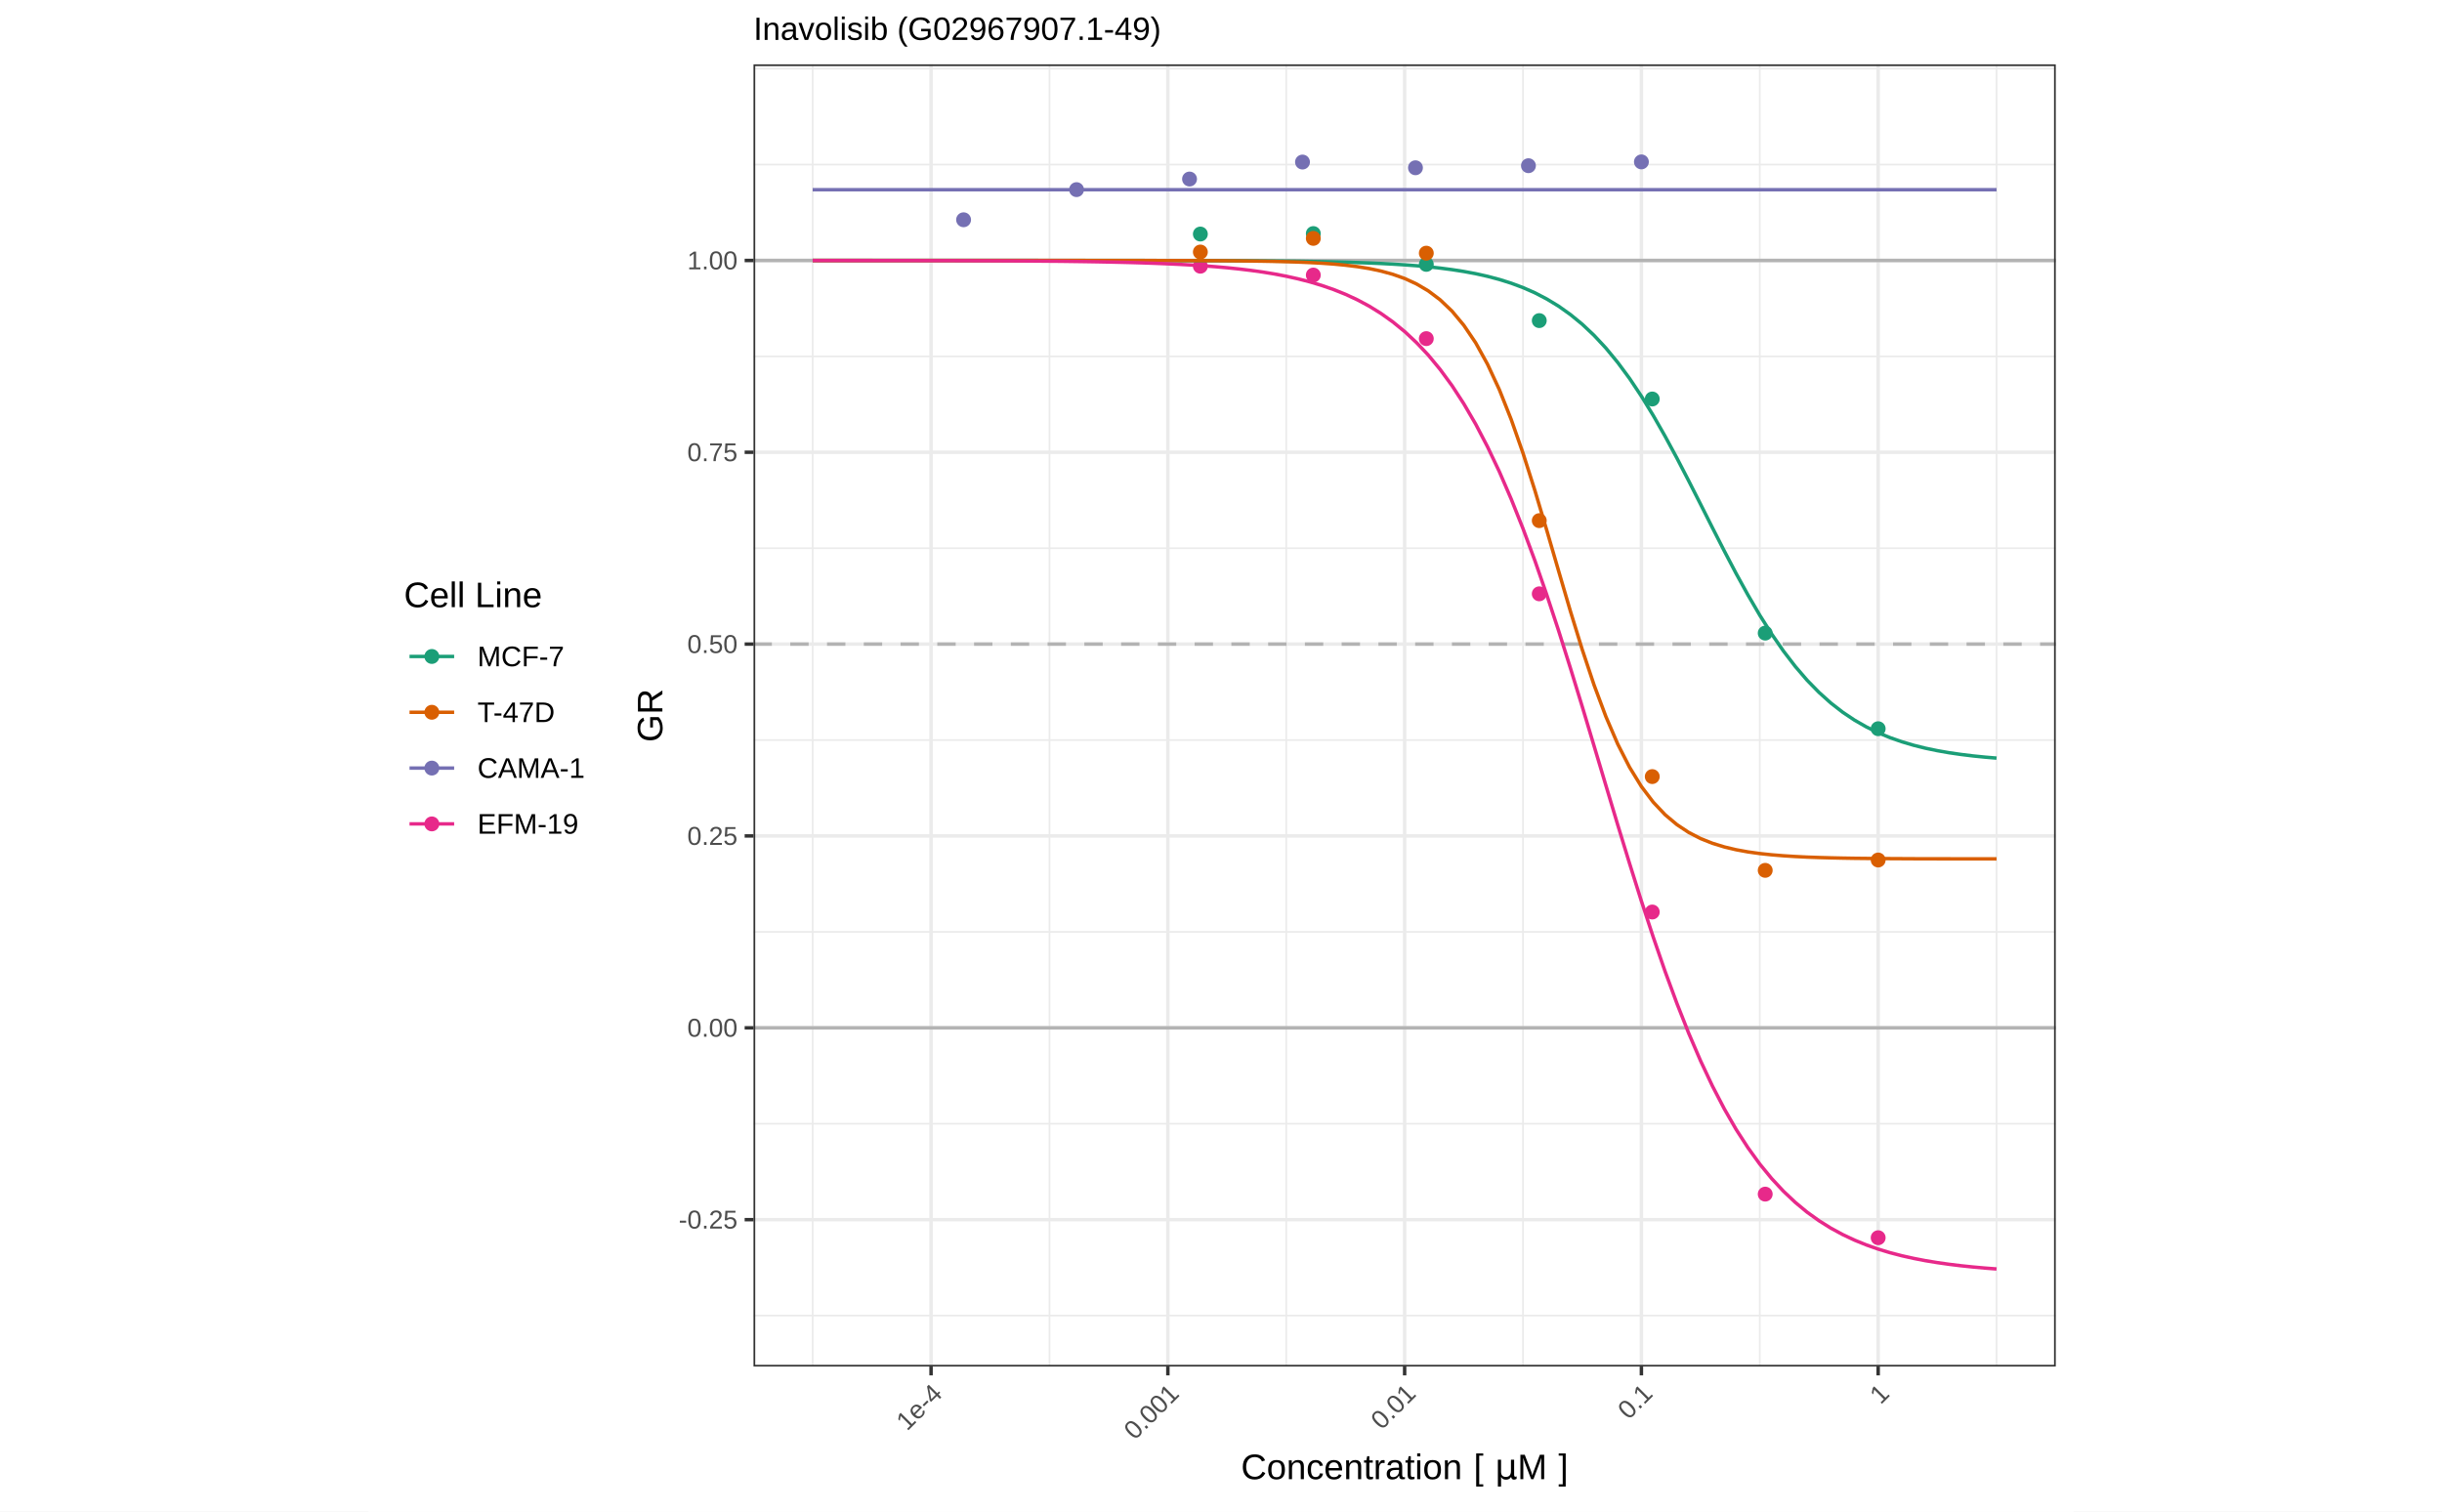
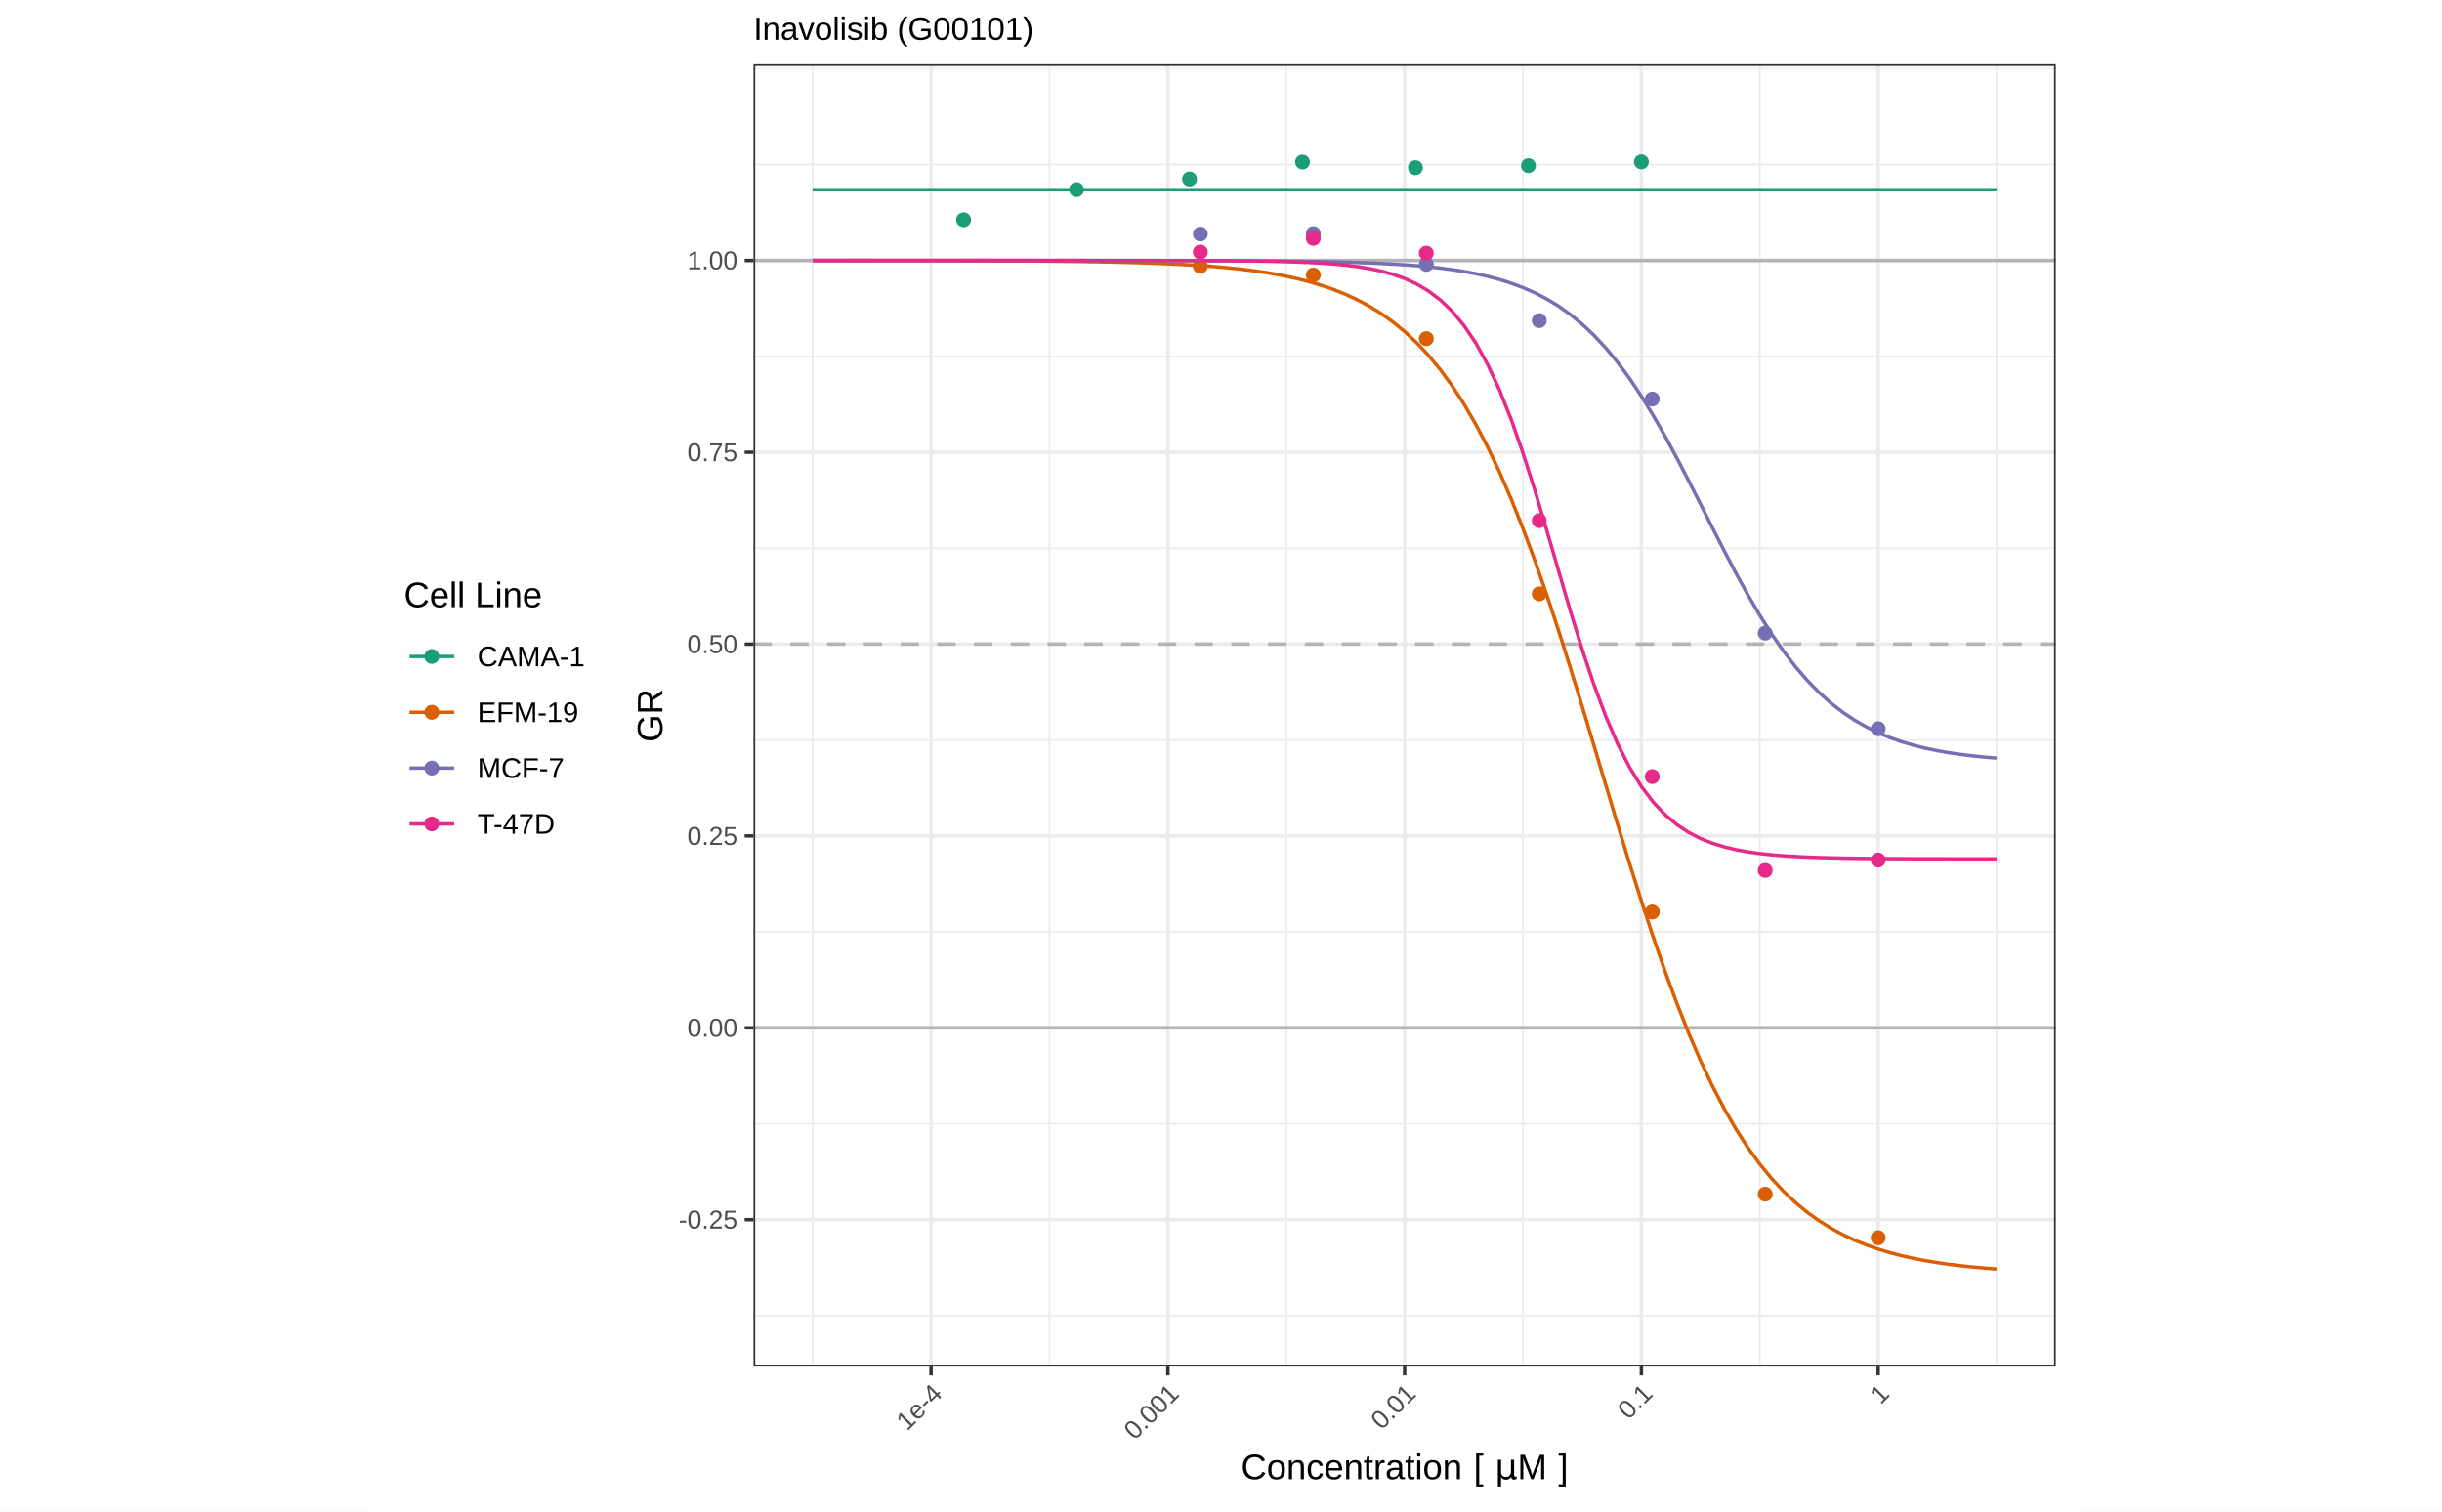
<svg xmlns="http://www.w3.org/2000/svg" width="756.00pt" height="468.00pt" viewBox="0 0 756.00 468.00">
  <g class="svglite">
    <defs>
      <style type="text/css">
    .svglite line, .svglite polyline, .svglite polygon, .svglite path, .svglite rect, .svglite circle {
      fill: none;
      stroke: #000000;
      stroke-linecap: round;
      stroke-linejoin: round;
      stroke-miterlimit: 10.00;
    }
    .svglite text {
      white-space: pre;
    }
    .svglite g.glyphgroup path {
      fill: inherit;
      stroke: none;
    }
  </style>
    </defs>
    <rect width="100%" height="100%" style="stroke: none; fill: #FFFFFF;" />
    <defs>
      <clipPath id="cpMC4wMHw3NTYuMDB8MC4wMHw0NjguMDA=">
        <rect x="0.00" y="0.00" width="756.00" height="468.00" />
      </clipPath>
    </defs>
    <g clip-path="url(#cpMC4wMHw3NTYuMDB8MC4wMHw0NjguMDA=)">
</g>
    <defs>
      <clipPath id="cpMTE0LjA5fDY0MS45MXwwLjAwfDQ2OC4wMA==">
        <rect x="114.09" y="0.00" width="527.82" height="468.00" />
      </clipPath>
    </defs>
    <g clip-path="url(#cpMTE0LjA5fDY0MS45MXwwLjAwfDQ2OC4wMA==)">
      <rect x="114.09" y="-0" width="527.82" height="468.00" style="stroke-width: 1.07; stroke: #FFFFFF; fill: #FFFFFF;" />
    </g>
    <g clip-path="url(#cpMC4wMHw3NTYuMDB8MC4wMHw0NjguMDA=)">
</g>
    <defs>
      <clipPath id="cpMjMzLjI3fDYzNi40M3wxOS45Mnw0MjMuMDg=">
        <rect x="233.27" y="19.92" width="403.16" height="403.16" />
      </clipPath>
    </defs>
    <g clip-path="url(#cpMjMzLjI3fDYzNi40M3wxOS45Mnw0MjMuMDg=)">
      <rect x="233.27" y="19.92" width="403.16" height="403.16" style="stroke-width: 1.07; stroke: none; fill: #FFFFFF;" />
      <polyline points="233.27,407.29 636.43,407.29 " style="stroke-width: 0.53; stroke: #EBEBEB; stroke-linecap: butt;" />
      <polyline points="233.27,347.90 636.43,347.90 " style="stroke-width: 0.53; stroke: #EBEBEB; stroke-linecap: butt;" />
      <polyline points="233.27,288.51 636.43,288.51 " style="stroke-width: 0.53; stroke: #EBEBEB; stroke-linecap: butt;" />
      <polyline points="233.27,229.12 636.43,229.12 " style="stroke-width: 0.53; stroke: #EBEBEB; stroke-linecap: butt;" />
      <polyline points="233.27,169.73 636.43,169.73 " style="stroke-width: 0.53; stroke: #EBEBEB; stroke-linecap: butt;" />
      <polyline points="233.27,110.34 636.43,110.34 " style="stroke-width: 0.53; stroke: #EBEBEB; stroke-linecap: butt;" />
      <polyline points="233.27,50.95 636.43,50.95 " style="stroke-width: 0.53; stroke: #EBEBEB; stroke-linecap: butt;" />
      <polyline points="233.27,21.25 636.43,21.25 " style="stroke-width: 0.53; stroke: #EBEBEB; stroke-linecap: butt;" />
      <polyline points="251.59,423.08 251.59,19.92 " style="stroke-width: 0.53; stroke: #EBEBEB; stroke-linecap: butt;" />
      <polyline points="324.90,423.08 324.90,19.92 " style="stroke-width: 0.53; stroke: #EBEBEB; stroke-linecap: butt;" />
      <polyline points="398.20,423.08 398.20,19.92 " style="stroke-width: 0.53; stroke: #EBEBEB; stroke-linecap: butt;" />
      <polyline points="471.50,423.08 471.50,19.92 " style="stroke-width: 0.53; stroke: #EBEBEB; stroke-linecap: butt;" />
      <polyline points="544.80,423.08 544.80,19.92 " style="stroke-width: 0.53; stroke: #EBEBEB; stroke-linecap: butt;" />
      <polyline points="618.10,423.08 618.10,19.92 " style="stroke-width: 0.53; stroke: #EBEBEB; stroke-linecap: butt;" />
      <polyline points="233.27,377.60 636.43,377.60 " style="stroke-width: 1.07; stroke: #EBEBEB; stroke-linecap: butt;" />
      <polyline points="233.27,318.21 636.43,318.21 " style="stroke-width: 1.07; stroke: #EBEBEB; stroke-linecap: butt;" />
      <polyline points="233.27,258.81 636.43,258.81 " style="stroke-width: 1.07; stroke: #EBEBEB; stroke-linecap: butt;" />
      <polyline points="233.27,199.42 636.43,199.42 " style="stroke-width: 1.07; stroke: #EBEBEB; stroke-linecap: butt;" />
      <polyline points="233.27,140.03 636.43,140.03 " style="stroke-width: 1.07; stroke: #EBEBEB; stroke-linecap: butt;" />
      <polyline points="233.27,80.64 636.43,80.64 " style="stroke-width: 1.07; stroke: #EBEBEB; stroke-linecap: butt;" />
      <polyline points="288.24,423.08 288.24,19.92 " style="stroke-width: 1.07; stroke: #EBEBEB; stroke-linecap: butt;" />
      <polyline points="361.55,423.08 361.55,19.92 " style="stroke-width: 1.07; stroke: #EBEBEB; stroke-linecap: butt;" />
      <polyline points="434.85,423.08 434.85,19.92 " style="stroke-width: 1.07; stroke: #EBEBEB; stroke-linecap: butt;" />
      <polyline points="508.15,423.08 508.15,19.92 " style="stroke-width: 1.07; stroke: #EBEBEB; stroke-linecap: butt;" />
      <polyline points="581.45,423.08 581.45,19.92 " style="stroke-width: 1.07; stroke: #EBEBEB; stroke-linecap: butt;" />
      <line x1="233.27" y1="555.77" x2="636.43" y2="555.77" style="stroke-width: 1.07; stroke: #B3B3B3; stroke-linecap: butt;" />
      <line x1="233.27" y1="318.21" x2="636.43" y2="318.21" style="stroke-width: 1.07; stroke: #B3B3B3; stroke-linecap: butt;" />
      <line x1="233.27" y1="80.64" x2="636.43" y2="80.64" style="stroke-width: 1.07; stroke: #B3B3B3; stroke-linecap: butt;" />
      <line x1="233.27" y1="199.42" x2="636.43" y2="199.42" style="stroke-width: 1.07; stroke: #B3B3B3; stroke-dasharray: 5.69,5.69; stroke-linecap: butt;" />
-       <circle cx="371.61" cy="72.46" r="1.95" style="stroke-width: 0.71; stroke: #1B9E77; fill: #1B9E77;" />
-       <circle cx="406.58" cy="72.31" r="1.95" style="stroke-width: 0.71; stroke: #1B9E77; fill: #1B9E77;" />
-       <circle cx="441.56" cy="81.85" r="1.95" style="stroke-width: 0.71; stroke: #1B9E77; fill: #1B9E77;" />
-       <circle cx="476.53" cy="99.26" r="1.95" style="stroke-width: 0.71; stroke: #1B9E77; fill: #1B9E77;" />
-       <circle cx="511.51" cy="123.53" r="1.95" style="stroke-width: 0.71; stroke: #1B9E77; fill: #1B9E77;" />
-       <circle cx="546.48" cy="196.01" r="1.95" style="stroke-width: 0.71; stroke: #1B9E77; fill: #1B9E77;" />
-       <circle cx="581.45" cy="225.61" r="1.95" style="stroke-width: 0.71; stroke: #1B9E77; fill: #1B9E77;" />
-       <circle cx="371.61" cy="78.03" r="1.95" style="stroke-width: 0.71; stroke: #D95F02; fill: #D95F02;" />
-       <circle cx="406.58" cy="73.80" r="1.95" style="stroke-width: 0.71; stroke: #D95F02; fill: #D95F02;" />
-       <circle cx="441.56" cy="78.38" r="1.95" style="stroke-width: 0.71; stroke: #D95F02; fill: #D95F02;" />
-       <circle cx="476.53" cy="161.19" r="1.95" style="stroke-width: 0.71; stroke: #D95F02; fill: #D95F02;" />
-       <circle cx="511.51" cy="240.43" r="1.95" style="stroke-width: 0.71; stroke: #D95F02; fill: #D95F02;" />
-       <circle cx="546.48" cy="269.46" r="1.95" style="stroke-width: 0.71; stroke: #D95F02; fill: #D95F02;" />
-       <circle cx="581.45" cy="266.26" r="1.95" style="stroke-width: 0.71; stroke: #D95F02; fill: #D95F02;" />
-       <circle cx="298.31" cy="68.04" r="1.95" style="stroke-width: 0.71; stroke: #7570B3; fill: #7570B3;" />
-       <circle cx="333.28" cy="58.71" r="1.95" style="stroke-width: 0.71; stroke: #7570B3; fill: #7570B3;" />
-       <circle cx="368.26" cy="55.43" r="1.95" style="stroke-width: 0.71; stroke: #7570B3; fill: #7570B3;" />
-       <circle cx="403.23" cy="50.17" r="1.95" style="stroke-width: 0.71; stroke: #7570B3; fill: #7570B3;" />
-       <circle cx="438.20" cy="51.94" r="1.95" style="stroke-width: 0.71; stroke: #7570B3; fill: #7570B3;" />
-       <circle cx="473.18" cy="51.30" r="1.95" style="stroke-width: 0.71; stroke: #7570B3; fill: #7570B3;" />
-       <circle cx="508.15" cy="50.12" r="1.95" style="stroke-width: 0.71; stroke: #7570B3; fill: #7570B3;" />
-       <circle cx="371.61" cy="82.42" r="1.95" style="stroke-width: 0.71; stroke: #E7298A; fill: #E7298A;" />
-       <circle cx="406.58" cy="85.16" r="1.95" style="stroke-width: 0.71; stroke: #E7298A; fill: #E7298A;" />
-       <circle cx="441.56" cy="104.84" r="1.95" style="stroke-width: 0.71; stroke: #E7298A; fill: #E7298A;" />
-       <circle cx="476.53" cy="183.85" r="1.95" style="stroke-width: 0.71; stroke: #E7298A; fill: #E7298A;" />
-       <circle cx="511.51" cy="282.36" r="1.95" style="stroke-width: 0.71; stroke: #E7298A; fill: #E7298A;" />
-       <circle cx="546.48" cy="369.70" r="1.95" style="stroke-width: 0.71; stroke: #E7298A; fill: #E7298A;" />
-       <circle cx="581.45" cy="383.20" r="1.95" style="stroke-width: 0.71; stroke: #E7298A; fill: #E7298A;" />
-       <polyline points="251.59,80.64 255.26,80.64 258.92,80.64 262.59,80.64 266.25,80.64 269.92,80.64 273.58,80.64 277.25,80.64 280.91,80.64 284.58,80.64 288.24,80.64 291.91,80.64 295.58,80.64 299.24,80.64 302.91,80.64 306.57,80.64 310.24,80.64 313.90,80.64 317.57,80.64 321.23,80.64 324.90,80.65 328.56,80.65 332.23,80.65 335.89,80.65 339.56,80.65 343.22,80.65 346.89,80.66 350.55,80.66 354.22,80.66 357.88,80.67 361.55,80.67 365.21,80.68 368.88,80.69 372.54,80.70 376.21,80.71 379.87,80.72 383.54,80.74 387.20,80.76 390.87,80.79 394.53,80.82 398.20,80.85 401.86,80.89 405.53,80.95 409.19,81.01 412.86,81.09 416.52,81.18 420.19,81.29 423.85,81.42 427.52,81.58 431.18,81.77 434.85,82.00 438.51,82.27 442.18,82.60 445.84,83.00 449.51,83.48 453.17,84.05 456.84,84.73 460.50,85.55 464.17,86.52 467.83,87.67 471.50,89.04 475.17,90.65 478.83,92.56 482.50,94.78 486.16,97.38 489.83,100.38 493.49,103.83 497.16,107.77 500.82,112.22 504.49,117.18 508.15,122.67 511.82,128.64 515.48,135.06 519.15,141.85 522.81,148.91 526.48,156.13 530.14,163.40 533.81,170.58 537.47,177.55 541.14,184.21 544.80,190.48 548.47,196.28 552.13,201.57 555.80,206.35 559.46,210.61 563.13,214.36 566.79,217.65 570.46,220.50 574.12,222.95 577.79,225.05 581.45,226.85 585.12,228.37 588.78,229.65 592.45,230.74 596.11,231.65 599.78,232.41 603.44,233.05 607.11,233.58 610.77,234.03 614.44,234.40 618.10,234.71 " style="stroke-width: 1.07; stroke: #1B9E77; stroke-linecap: butt;" />
-       <polyline points="251.59,80.64 255.26,80.64 258.92,80.64 262.59,80.64 266.25,80.64 269.92,80.64 273.58,80.64 277.25,80.64 280.91,80.64 284.58,80.64 288.24,80.64 291.91,80.64 295.58,80.64 299.24,80.64 302.91,80.64 306.57,80.64 310.24,80.64 313.90,80.64 317.57,80.64 321.23,80.64 324.90,80.64 328.56,80.64 332.23,80.64 335.89,80.64 339.56,80.65 343.22,80.65 346.89,80.65 350.55,80.65 354.22,80.65 357.88,80.66 361.55,80.67 365.21,80.67 368.88,80.68 372.54,80.70 376.21,80.71 379.87,80.74 383.54,80.77 387.20,80.81 390.87,80.86 394.53,80.93 398.20,81.02 401.86,81.13 405.53,81.29 409.19,81.49 412.86,81.75 416.52,82.10 420.19,82.55 423.85,83.14 427.52,83.92 431.18,84.92 434.85,86.22 438.51,87.90 442.18,90.06 445.84,92.82 449.51,96.32 453.17,100.71 456.84,106.13 460.50,112.74 464.17,120.64 467.83,129.85 471.50,140.31 475.17,151.84 478.83,164.11 482.50,176.71 486.16,189.19 489.83,201.10 493.49,212.07 497.16,221.87 500.82,230.37 504.49,237.56 508.15,243.51 511.82,248.35 515.48,252.23 519.15,255.31 522.81,257.73 526.48,259.62 530.14,261.08 533.81,262.21 537.47,263.08 541.14,263.75 544.80,264.26 548.47,264.65 552.13,264.95 555.80,265.18 559.46,265.36 563.13,265.49 566.79,265.59 570.46,265.67 574.12,265.73 577.79,265.77 581.45,265.80 585.12,265.83 588.78,265.85 592.45,265.87 596.11,265.88 599.78,265.89 603.44,265.89 607.11,265.90 610.77,265.90 614.44,265.90 618.10,265.91 " style="stroke-width: 1.07; stroke: #D95F02; stroke-linecap: butt;" />
-       <polyline points="251.59,58.74 255.26,58.74 258.92,58.74 262.59,58.74 266.25,58.74 269.92,58.74 273.58,58.74 277.25,58.74 280.91,58.74 284.58,58.74 288.24,58.74 291.91,58.74 295.58,58.74 299.24,58.74 302.91,58.74 306.57,58.74 310.24,58.74 313.90,58.74 317.57,58.74 321.23,58.74 324.90,58.74 328.56,58.74 332.23,58.74 335.89,58.74 339.56,58.74 343.22,58.74 346.89,58.74 350.55,58.74 354.22,58.74 357.88,58.74 361.55,58.74 365.21,58.74 368.88,58.74 372.54,58.74 376.21,58.74 379.87,58.74 383.54,58.74 387.20,58.74 390.87,58.74 394.53,58.74 398.20,58.74 401.86,58.74 405.53,58.74 409.19,58.74 412.86,58.74 416.52,58.74 420.19,58.74 423.85,58.74 427.52,58.74 431.18,58.74 434.85,58.74 438.51,58.74 442.18,58.74 445.84,58.74 449.51,58.74 453.17,58.74 456.84,58.74 460.50,58.74 464.17,58.74 467.83,58.74 471.50,58.74 475.17,58.74 478.83,58.74 482.50,58.74 486.16,58.74 489.83,58.74 493.49,58.74 497.16,58.74 500.82,58.74 504.49,58.74 508.15,58.74 511.82,58.74 515.48,58.74 519.15,58.74 522.81,58.74 526.48,58.74 530.14,58.74 533.81,58.74 537.47,58.74 541.14,58.74 544.80,58.74 548.47,58.74 552.13,58.74 555.80,58.74 559.46,58.74 563.13,58.74 566.79,58.74 570.46,58.74 574.12,58.74 577.79,58.74 581.45,58.74 585.12,58.74 588.78,58.74 592.45,58.74 596.11,58.74 599.78,58.74 603.44,58.74 607.11,58.74 610.77,58.74 614.44,58.74 618.10,58.74 " style="stroke-width: 1.07; stroke: #7570B3; stroke-linecap: butt;" />
-       <polyline points="251.59,80.65 255.26,80.65 258.92,80.65 262.59,80.66 266.25,80.66 269.92,80.66 273.58,80.67 277.25,80.67 280.91,80.67 284.58,80.68 288.24,80.69 291.91,80.69 295.58,80.70 299.24,80.71 302.91,80.73 306.57,80.74 310.24,80.76 313.90,80.78 317.57,80.80 321.23,80.83 324.90,80.86 328.56,80.89 332.23,80.94 335.89,80.99 339.56,81.05 343.22,81.12 346.89,81.20 350.55,81.29 354.22,81.40 357.88,81.53 361.55,81.68 365.21,81.85 368.88,82.05 372.54,82.29 376.21,82.57 379.87,82.89 383.54,83.27 387.20,83.71 390.87,84.22 394.53,84.82 398.20,85.52 401.86,86.33 405.53,87.27 409.19,88.37 412.86,89.64 416.52,91.11 420.19,92.81 423.85,94.77 427.52,97.04 431.18,99.65 434.85,102.64 438.51,106.06 442.18,109.95 445.84,114.38 449.51,119.38 453.17,125.01 456.84,131.30 460.50,138.30 464.17,146.02 467.83,154.48 471.50,163.67 475.17,173.56 478.83,184.10 482.50,195.21 486.16,206.80 489.83,218.75 493.49,230.93 497.16,243.19 500.82,255.38 504.49,267.36 508.15,278.99 511.82,290.14 515.48,300.74 519.15,310.68 522.81,319.93 526.48,328.46 530.14,336.24 533.81,343.30 537.47,349.66 541.14,355.34 544.80,360.40 548.47,364.87 552.13,368.81 555.80,372.27 559.46,375.30 563.13,377.93 566.79,380.23 570.46,382.22 574.12,383.94 577.79,385.43 581.45,386.72 585.12,387.83 588.78,388.78 592.45,389.60 596.11,390.31 599.78,390.91 603.44,391.43 607.11,391.88 610.77,392.26 614.44,392.59 618.10,392.87 " style="stroke-width: 1.07; stroke: #E7298A; stroke-linecap: butt;" />
+       <circle cx="298.31" cy="68.04" r="1.95" style="stroke-width: 0.71; stroke: #1B9E77; fill: #1B9E77;" />
+       <circle cx="333.28" cy="58.71" r="1.95" style="stroke-width: 0.71; stroke: #1B9E77; fill: #1B9E77;" />
+       <circle cx="368.26" cy="55.43" r="1.95" style="stroke-width: 0.71; stroke: #1B9E77; fill: #1B9E77;" />
+       <circle cx="403.23" cy="50.17" r="1.95" style="stroke-width: 0.71; stroke: #1B9E77; fill: #1B9E77;" />
+       <circle cx="438.20" cy="51.94" r="1.95" style="stroke-width: 0.71; stroke: #1B9E77; fill: #1B9E77;" />
+       <circle cx="473.18" cy="51.30" r="1.95" style="stroke-width: 0.71; stroke: #1B9E77; fill: #1B9E77;" />
+       <circle cx="508.15" cy="50.12" r="1.95" style="stroke-width: 0.71; stroke: #1B9E77; fill: #1B9E77;" />
+       <circle cx="371.61" cy="82.42" r="1.95" style="stroke-width: 0.71; stroke: #D95F02; fill: #D95F02;" />
+       <circle cx="406.58" cy="85.16" r="1.95" style="stroke-width: 0.71; stroke: #D95F02; fill: #D95F02;" />
+       <circle cx="441.56" cy="104.84" r="1.95" style="stroke-width: 0.71; stroke: #D95F02; fill: #D95F02;" />
+       <circle cx="476.53" cy="183.85" r="1.95" style="stroke-width: 0.71; stroke: #D95F02; fill: #D95F02;" />
+       <circle cx="511.51" cy="282.36" r="1.95" style="stroke-width: 0.71; stroke: #D95F02; fill: #D95F02;" />
+       <circle cx="546.48" cy="369.70" r="1.95" style="stroke-width: 0.71; stroke: #D95F02; fill: #D95F02;" />
+       <circle cx="581.45" cy="383.20" r="1.95" style="stroke-width: 0.71; stroke: #D95F02; fill: #D95F02;" />
+       <circle cx="371.61" cy="72.46" r="1.95" style="stroke-width: 0.71; stroke: #7570B3; fill: #7570B3;" />
+       <circle cx="406.58" cy="72.31" r="1.95" style="stroke-width: 0.71; stroke: #7570B3; fill: #7570B3;" />
+       <circle cx="441.56" cy="81.85" r="1.95" style="stroke-width: 0.71; stroke: #7570B3; fill: #7570B3;" />
+       <circle cx="476.53" cy="99.26" r="1.95" style="stroke-width: 0.71; stroke: #7570B3; fill: #7570B3;" />
+       <circle cx="511.51" cy="123.53" r="1.95" style="stroke-width: 0.71; stroke: #7570B3; fill: #7570B3;" />
+       <circle cx="546.48" cy="196.01" r="1.95" style="stroke-width: 0.71; stroke: #7570B3; fill: #7570B3;" />
+       <circle cx="581.45" cy="225.61" r="1.95" style="stroke-width: 0.71; stroke: #7570B3; fill: #7570B3;" />
+       <circle cx="371.61" cy="78.03" r="1.95" style="stroke-width: 0.71; stroke: #E7298A; fill: #E7298A;" />
+       <circle cx="406.58" cy="73.80" r="1.95" style="stroke-width: 0.71; stroke: #E7298A; fill: #E7298A;" />
+       <circle cx="441.56" cy="78.38" r="1.95" style="stroke-width: 0.71; stroke: #E7298A; fill: #E7298A;" />
+       <circle cx="476.53" cy="161.19" r="1.95" style="stroke-width: 0.71; stroke: #E7298A; fill: #E7298A;" />
+       <circle cx="511.51" cy="240.43" r="1.95" style="stroke-width: 0.71; stroke: #E7298A; fill: #E7298A;" />
+       <circle cx="546.48" cy="269.46" r="1.95" style="stroke-width: 0.71; stroke: #E7298A; fill: #E7298A;" />
+       <circle cx="581.45" cy="266.26" r="1.95" style="stroke-width: 0.71; stroke: #E7298A; fill: #E7298A;" />
+       <polyline points="251.59,58.74 255.26,58.74 258.92,58.74 262.59,58.74 266.25,58.74 269.92,58.74 273.58,58.74 277.25,58.74 280.91,58.74 284.58,58.74 288.24,58.74 291.91,58.74 295.58,58.74 299.24,58.74 302.91,58.74 306.57,58.74 310.24,58.74 313.90,58.74 317.57,58.74 321.23,58.74 324.90,58.74 328.56,58.74 332.23,58.74 335.89,58.74 339.56,58.74 343.22,58.74 346.89,58.74 350.55,58.74 354.22,58.74 357.88,58.74 361.55,58.74 365.21,58.74 368.88,58.74 372.54,58.74 376.21,58.74 379.87,58.74 383.54,58.74 387.20,58.74 390.87,58.74 394.53,58.74 398.20,58.74 401.86,58.74 405.53,58.74 409.19,58.74 412.86,58.74 416.52,58.74 420.19,58.74 423.85,58.74 427.52,58.74 431.18,58.74 434.85,58.74 438.51,58.74 442.18,58.74 445.84,58.74 449.51,58.74 453.17,58.74 456.84,58.74 460.50,58.74 464.17,58.74 467.83,58.74 471.50,58.74 475.17,58.74 478.83,58.74 482.50,58.74 486.16,58.74 489.83,58.74 493.49,58.74 497.16,58.74 500.82,58.74 504.49,58.74 508.15,58.74 511.82,58.74 515.48,58.74 519.15,58.74 522.81,58.74 526.48,58.74 530.14,58.74 533.81,58.74 537.47,58.74 541.14,58.74 544.80,58.74 548.47,58.74 552.13,58.74 555.80,58.74 559.46,58.74 563.13,58.74 566.79,58.74 570.46,58.74 574.12,58.74 577.79,58.74 581.45,58.74 585.12,58.74 588.78,58.74 592.45,58.74 596.11,58.74 599.78,58.74 603.44,58.74 607.11,58.74 610.77,58.74 614.44,58.74 618.10,58.74 " style="stroke-width: 1.07; stroke: #1B9E77; stroke-linecap: butt;" />
+       <polyline points="251.59,80.65 255.26,80.65 258.92,80.65 262.59,80.66 266.25,80.66 269.92,80.66 273.58,80.67 277.25,80.67 280.91,80.67 284.58,80.68 288.24,80.69 291.91,80.69 295.58,80.70 299.24,80.71 302.91,80.73 306.57,80.74 310.24,80.76 313.90,80.78 317.57,80.80 321.23,80.83 324.90,80.86 328.56,80.89 332.23,80.94 335.89,80.99 339.56,81.05 343.22,81.12 346.89,81.20 350.55,81.29 354.22,81.40 357.88,81.53 361.55,81.68 365.21,81.85 368.88,82.05 372.54,82.29 376.21,82.57 379.87,82.89 383.54,83.27 387.20,83.71 390.87,84.22 394.53,84.82 398.20,85.52 401.86,86.33 405.53,87.27 409.19,88.37 412.86,89.64 416.52,91.11 420.19,92.81 423.85,94.77 427.52,97.04 431.18,99.65 434.85,102.64 438.51,106.06 442.18,109.95 445.84,114.38 449.51,119.38 453.17,125.01 456.84,131.30 460.50,138.30 464.17,146.02 467.83,154.48 471.50,163.67 475.17,173.56 478.83,184.10 482.50,195.21 486.16,206.80 489.83,218.75 493.49,230.93 497.16,243.19 500.82,255.38 504.49,267.36 508.15,278.99 511.82,290.14 515.48,300.74 519.15,310.68 522.81,319.93 526.48,328.46 530.14,336.24 533.81,343.30 537.47,349.66 541.14,355.34 544.80,360.40 548.47,364.87 552.13,368.81 555.80,372.27 559.46,375.30 563.13,377.93 566.79,380.23 570.46,382.22 574.12,383.94 577.79,385.43 581.45,386.72 585.12,387.83 588.78,388.78 592.45,389.60 596.11,390.31 599.78,390.91 603.44,391.43 607.11,391.88 610.77,392.26 614.44,392.59 618.10,392.87 " style="stroke-width: 1.07; stroke: #D95F02; stroke-linecap: butt;" />
+       <polyline points="251.59,80.64 255.26,80.64 258.92,80.64 262.59,80.64 266.25,80.64 269.92,80.64 273.58,80.64 277.25,80.64 280.91,80.64 284.58,80.64 288.24,80.64 291.91,80.64 295.58,80.64 299.24,80.64 302.91,80.64 306.57,80.64 310.24,80.64 313.90,80.64 317.57,80.64 321.23,80.64 324.90,80.65 328.56,80.65 332.23,80.65 335.89,80.65 339.56,80.65 343.22,80.65 346.89,80.66 350.55,80.66 354.22,80.66 357.88,80.67 361.55,80.67 365.21,80.68 368.88,80.69 372.54,80.70 376.21,80.71 379.87,80.72 383.54,80.74 387.20,80.76 390.87,80.79 394.53,80.82 398.20,80.85 401.86,80.89 405.53,80.95 409.19,81.01 412.86,81.09 416.52,81.18 420.19,81.29 423.85,81.42 427.52,81.58 431.18,81.77 434.85,82.00 438.51,82.27 442.18,82.60 445.84,83.00 449.51,83.48 453.17,84.05 456.84,84.73 460.50,85.55 464.17,86.52 467.83,87.67 471.50,89.04 475.17,90.65 478.83,92.56 482.50,94.78 486.16,97.38 489.83,100.38 493.49,103.83 497.16,107.77 500.82,112.22 504.49,117.18 508.15,122.67 511.82,128.64 515.48,135.06 519.15,141.85 522.81,148.91 526.48,156.13 530.14,163.40 533.81,170.58 537.47,177.55 541.14,184.21 544.80,190.48 548.47,196.28 552.13,201.57 555.80,206.35 559.46,210.61 563.13,214.36 566.79,217.65 570.46,220.50 574.12,222.95 577.79,225.05 581.45,226.85 585.12,228.37 588.78,229.65 592.45,230.74 596.11,231.65 599.78,232.41 603.44,233.05 607.11,233.58 610.77,234.03 614.44,234.40 618.10,234.71 " style="stroke-width: 1.07; stroke: #7570B3; stroke-linecap: butt;" />
+       <polyline points="251.59,80.64 255.26,80.64 258.92,80.64 262.59,80.64 266.25,80.64 269.92,80.64 273.58,80.64 277.25,80.64 280.91,80.64 284.58,80.64 288.24,80.64 291.91,80.64 295.58,80.64 299.24,80.64 302.91,80.64 306.57,80.64 310.24,80.64 313.90,80.64 317.57,80.64 321.23,80.64 324.90,80.64 328.56,80.64 332.23,80.64 335.89,80.64 339.56,80.65 343.22,80.65 346.89,80.65 350.55,80.65 354.22,80.65 357.88,80.66 361.55,80.67 365.21,80.67 368.88,80.68 372.54,80.70 376.21,80.71 379.87,80.74 383.54,80.77 387.20,80.81 390.87,80.86 394.53,80.93 398.20,81.02 401.86,81.13 405.53,81.29 409.19,81.49 412.86,81.75 416.52,82.10 420.19,82.55 423.85,83.14 427.52,83.92 431.18,84.92 434.85,86.22 438.51,87.90 442.18,90.06 445.84,92.82 449.51,96.32 453.17,100.71 456.84,106.13 460.50,112.74 464.17,120.64 467.83,129.85 471.50,140.31 475.17,151.84 478.83,164.11 482.50,176.71 486.16,189.19 489.83,201.10 493.49,212.07 497.16,221.87 500.82,230.37 504.49,237.56 508.15,243.51 511.82,248.35 515.48,252.23 519.15,255.31 522.81,257.73 526.48,259.62 530.14,261.08 533.81,262.21 537.47,263.08 541.14,263.75 544.80,264.26 548.47,264.65 552.13,264.95 555.80,265.18 559.46,265.36 563.13,265.49 566.79,265.59 570.46,265.67 574.12,265.73 577.79,265.77 581.45,265.80 585.12,265.83 588.78,265.85 592.45,265.87 596.11,265.88 599.78,265.89 603.44,265.89 607.11,265.90 610.77,265.90 614.44,265.90 618.10,265.91 " style="stroke-width: 1.07; stroke: #E7298A; stroke-linecap: butt;" />
      <rect x="233.27" y="19.92" width="403.16" height="403.16" style="stroke-width: 1.07; stroke: #333333;" />
    </g>
    <g clip-path="url(#cpMC4wMHw3NTYuMDB8MC4wMHw0NjguMDA=)">
      <text x="228.34" y="380.35" text-anchor="end" style="font-size: 8.00px;fill: #4D4D4D; font-family: &quot;Liberation Sans&quot;;" textLength="18.25px" lengthAdjust="spacingAndGlyphs">-0.25</text>
      <text x="228.34" y="320.96" text-anchor="end" style="font-size: 8.00px;fill: #4D4D4D; font-family: &quot;Liberation Sans&quot;;" textLength="15.58px" lengthAdjust="spacingAndGlyphs">0.00</text>
      <text x="228.34" y="261.57" text-anchor="end" style="font-size: 8.00px;fill: #4D4D4D; font-family: &quot;Liberation Sans&quot;;" textLength="15.58px" lengthAdjust="spacingAndGlyphs">0.25</text>
      <text x="228.34" y="202.17" text-anchor="end" style="font-size: 8.00px;fill: #4D4D4D; font-family: &quot;Liberation Sans&quot;;" textLength="15.58px" lengthAdjust="spacingAndGlyphs">0.50</text>
      <text x="228.34" y="142.78" text-anchor="end" style="font-size: 8.00px;fill: #4D4D4D; font-family: &quot;Liberation Sans&quot;;" textLength="15.58px" lengthAdjust="spacingAndGlyphs">0.75</text>
      <text x="228.34" y="83.39" text-anchor="end" style="font-size: 8.00px;fill: #4D4D4D; font-family: &quot;Liberation Sans&quot;;" textLength="15.58px" lengthAdjust="spacingAndGlyphs">1.00</text>
      <polyline points="230.53,377.60 233.27,377.60 " style="stroke-width: 1.07; stroke: #333333; stroke-linecap: butt;" />
      <polyline points="230.53,318.21 233.27,318.21 " style="stroke-width: 1.07; stroke: #333333; stroke-linecap: butt;" />
      <polyline points="230.53,258.81 233.27,258.81 " style="stroke-width: 1.07; stroke: #333333; stroke-linecap: butt;" />
      <polyline points="230.53,199.42 233.27,199.42 " style="stroke-width: 1.07; stroke: #333333; stroke-linecap: butt;" />
      <polyline points="230.53,140.03 233.27,140.03 " style="stroke-width: 1.07; stroke: #333333; stroke-linecap: butt;" />
      <polyline points="230.53,80.64 233.27,80.64 " style="stroke-width: 1.07; stroke: #333333; stroke-linecap: butt;" />
      <polyline points="288.24,425.82 288.24,423.08 " style="stroke-width: 1.07; stroke: #333333; stroke-linecap: butt;" />
      <polyline points="361.55,425.82 361.55,423.08 " style="stroke-width: 1.07; stroke: #333333; stroke-linecap: butt;" />
      <polyline points="434.85,425.82 434.85,423.08 " style="stroke-width: 1.07; stroke: #333333; stroke-linecap: butt;" />
      <polyline points="508.15,425.82 508.15,423.08 " style="stroke-width: 1.07; stroke: #333333; stroke-linecap: butt;" />
      <polyline points="581.45,425.82 581.45,423.08 " style="stroke-width: 1.07; stroke: #333333; stroke-linecap: butt;" />
      <text transform="translate(292.13,431.90) rotate(-45)" text-anchor="end" style="font-size: 8.00px;fill: #4D4D4D; font-family: &quot;Liberation Sans&quot;;" textLength="16.03px" lengthAdjust="spacingAndGlyphs">1e-4</text>
      <text transform="translate(365.44,431.90) rotate(-45)" text-anchor="end" style="font-size: 8.00px;fill: #4D4D4D; font-family: &quot;Liberation Sans&quot;;" textLength="20.03px" lengthAdjust="spacingAndGlyphs">0.001</text>
      <text transform="translate(438.74,431.90) rotate(-45)" text-anchor="end" style="font-size: 8.00px;fill: #4D4D4D; font-family: &quot;Liberation Sans&quot;;" textLength="15.58px" lengthAdjust="spacingAndGlyphs">0.01</text>
      <text transform="translate(512.04,431.90) rotate(-45)" text-anchor="end" style="font-size: 8.00px;fill: #4D4D4D; font-family: &quot;Liberation Sans&quot;;" textLength="11.12px" lengthAdjust="spacingAndGlyphs">0.1</text>
      <text transform="translate(585.34,431.90) rotate(-45)" text-anchor="end" style="font-size: 8.00px;fill: #4D4D4D; font-family: &quot;Liberation Sans&quot;;" textLength="4.45px" lengthAdjust="spacingAndGlyphs">1</text>
      <text x="384.19" y="457.95" style="font-size: 11.00px; font-family: &quot;Liberation Sans&quot;;" textLength="68.53px" lengthAdjust="spacingAndGlyphs">Concentration</text>
      <text x="452.72" y="457.95" style="font-size: 11.00px; font-family: &quot;DejaVu Sans&quot;;" textLength="3.50px" lengthAdjust="spacingAndGlyphs"> </text>
      <text x="456.22" y="457.95" style="font-size: 11.00px; font-family: &quot;Liberation Sans&quot;;" textLength="3.06px" lengthAdjust="spacingAndGlyphs">[</text>
      <text x="459.28" y="457.95" style="font-size: 11.00px; font-family: &quot;DejaVu Sans&quot;;" textLength="3.50px" lengthAdjust="spacingAndGlyphs"> </text>
      <text x="462.78" y="457.95" style="font-size: 11.00px; font-family: &quot;DejaVu Sans&quot;;" textLength="7.00px" lengthAdjust="spacingAndGlyphs">μ</text>
      <text x="469.78" y="457.95" style="font-size: 11.00px; font-family: &quot;Liberation Sans&quot;;" textLength="9.16px" lengthAdjust="spacingAndGlyphs">M</text>
      <text x="478.95" y="457.95" style="font-size: 11.00px; font-family: &quot;DejaVu Sans&quot;;" textLength="3.50px" lengthAdjust="spacingAndGlyphs"> </text>
      <text x="482.45" y="457.95" style="font-size: 11.00px; font-family: &quot;Liberation Sans&quot;;" textLength="3.06px" lengthAdjust="spacingAndGlyphs">]</text>
      <text transform="translate(205.06,221.50) rotate(-90)" text-anchor="middle" style="font-size: 11.00px; font-family: &quot;Liberation Sans&quot;;" textLength="16.50px" lengthAdjust="spacingAndGlyphs">GR</text>
      <rect x="119.57" y="173.79" width="66.97" height="95.41" style="stroke-width: 1.07; stroke: none; fill: #FFFFFF;" />
      <text x="125.05" y="187.98" style="font-size: 11.00px; font-family: &quot;Liberation Sans&quot;;" textLength="42.81px" lengthAdjust="spacingAndGlyphs">Cell Line</text>
      <rect x="125.05" y="194.60" width="17.28" height="17.28" style="stroke-width: 1.07; stroke: none; fill: #FFFFFF;" />
      <circle cx="133.69" cy="203.24" r="1.95" style="stroke-width: 0.71; stroke: #1B9E77; fill: #1B9E77;" />
      <line x1="126.78" y1="203.24" x2="140.60" y2="203.24" style="stroke-width: 1.07; stroke: #1B9E77; stroke-linecap: butt;" />
      <rect x="125.05" y="211.88" width="17.28" height="17.28" style="stroke-width: 1.07; stroke: none; fill: #FFFFFF;" />
      <circle cx="133.69" cy="220.52" r="1.95" style="stroke-width: 0.71; stroke: #D95F02; fill: #D95F02;" />
      <line x1="126.78" y1="220.52" x2="140.60" y2="220.52" style="stroke-width: 1.07; stroke: #D95F02; stroke-linecap: butt;" />
      <rect x="125.05" y="229.16" width="17.28" height="17.28" style="stroke-width: 1.07; stroke: none; fill: #FFFFFF;" />
      <circle cx="133.69" cy="237.80" r="1.95" style="stroke-width: 0.71; stroke: #7570B3; fill: #7570B3;" />
      <line x1="126.78" y1="237.80" x2="140.60" y2="237.80" style="stroke-width: 1.07; stroke: #7570B3; stroke-linecap: butt;" />
      <rect x="125.05" y="246.44" width="17.28" height="17.28" style="stroke-width: 1.07; stroke: none; fill: #FFFFFF;" />
      <circle cx="133.69" cy="255.08" r="1.95" style="stroke-width: 0.71; stroke: #E7298A; fill: #E7298A;" />
      <line x1="126.78" y1="255.08" x2="140.60" y2="255.08" style="stroke-width: 1.07; stroke: #E7298A; stroke-linecap: butt;" />
-       <text x="147.81" y="206.27" style="font-size: 8.80px; font-family: &quot;Liberation Sans&quot;;" textLength="26.88px" lengthAdjust="spacingAndGlyphs">MCF-7</text>
-       <text x="147.81" y="223.55" style="font-size: 8.80px; font-family: &quot;Liberation Sans&quot;;" textLength="23.94px" lengthAdjust="spacingAndGlyphs">T-47D</text>
-       <text x="147.81" y="240.83" style="font-size: 8.80px; font-family: &quot;Liberation Sans&quot;;" textLength="33.25px" lengthAdjust="spacingAndGlyphs">CAMA-1</text>
-       <text x="147.81" y="258.11" style="font-size: 8.80px; font-family: &quot;Liberation Sans&quot;;" textLength="31.28px" lengthAdjust="spacingAndGlyphs">EFM-19</text>
-       <text x="233.27" y="12.36" style="font-size: 10.00px; font-family: &quot;Liberation Sans&quot;;" textLength="126.20px" lengthAdjust="spacingAndGlyphs">Inavolisib (G02967907.1-49)</text>
+       <text x="147.81" y="206.27" style="font-size: 8.80px; font-family: &quot;Liberation Sans&quot;;" textLength="33.25px" lengthAdjust="spacingAndGlyphs">CAMA-1</text>
+       <text x="147.81" y="223.55" style="font-size: 8.80px; font-family: &quot;Liberation Sans&quot;;" textLength="31.28px" lengthAdjust="spacingAndGlyphs">EFM-19</text>
+       <text x="147.81" y="240.83" style="font-size: 8.80px; font-family: &quot;Liberation Sans&quot;;" textLength="26.88px" lengthAdjust="spacingAndGlyphs">MCF-7</text>
+       <text x="147.81" y="258.11" style="font-size: 8.80px; font-family: &quot;Liberation Sans&quot;;" textLength="23.94px" lengthAdjust="spacingAndGlyphs">T-47D</text>
+       <text x="233.27" y="12.36" style="font-size: 10.00px; font-family: &quot;Liberation Sans&quot;;" textLength="86.72px" lengthAdjust="spacingAndGlyphs">Inavolisib (G00101)</text>
    </g>
  </g>
</svg>
